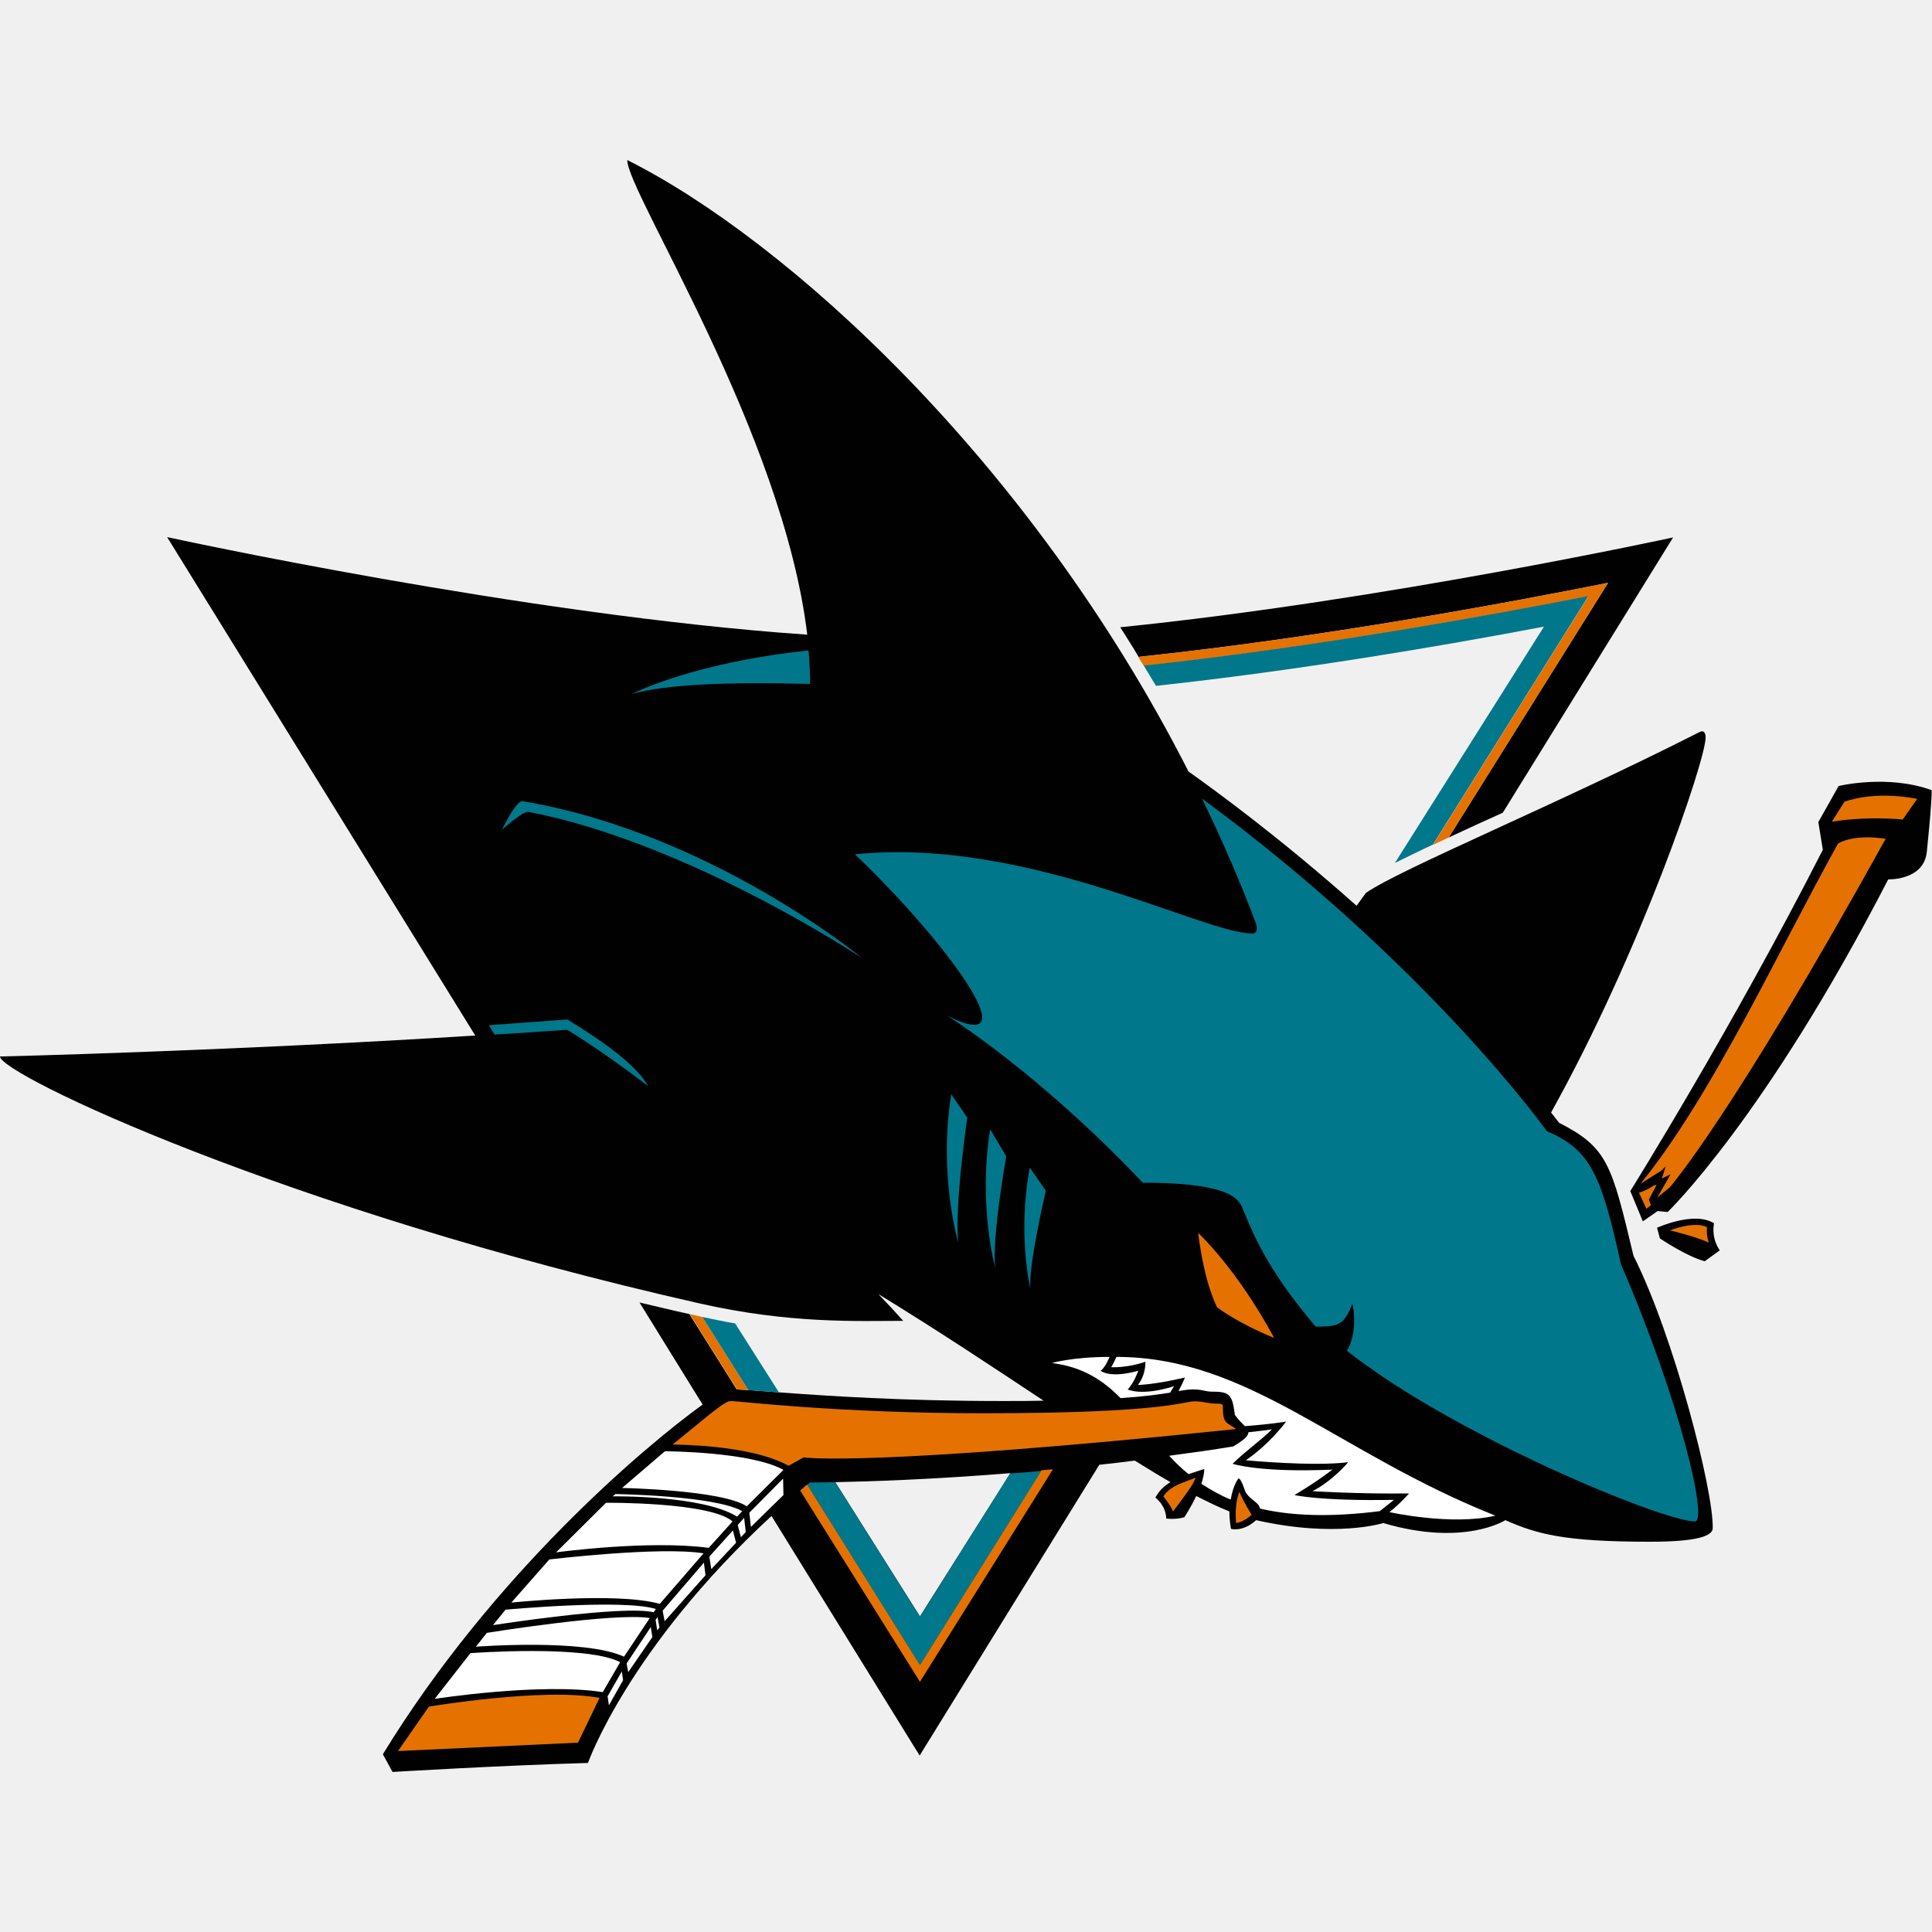
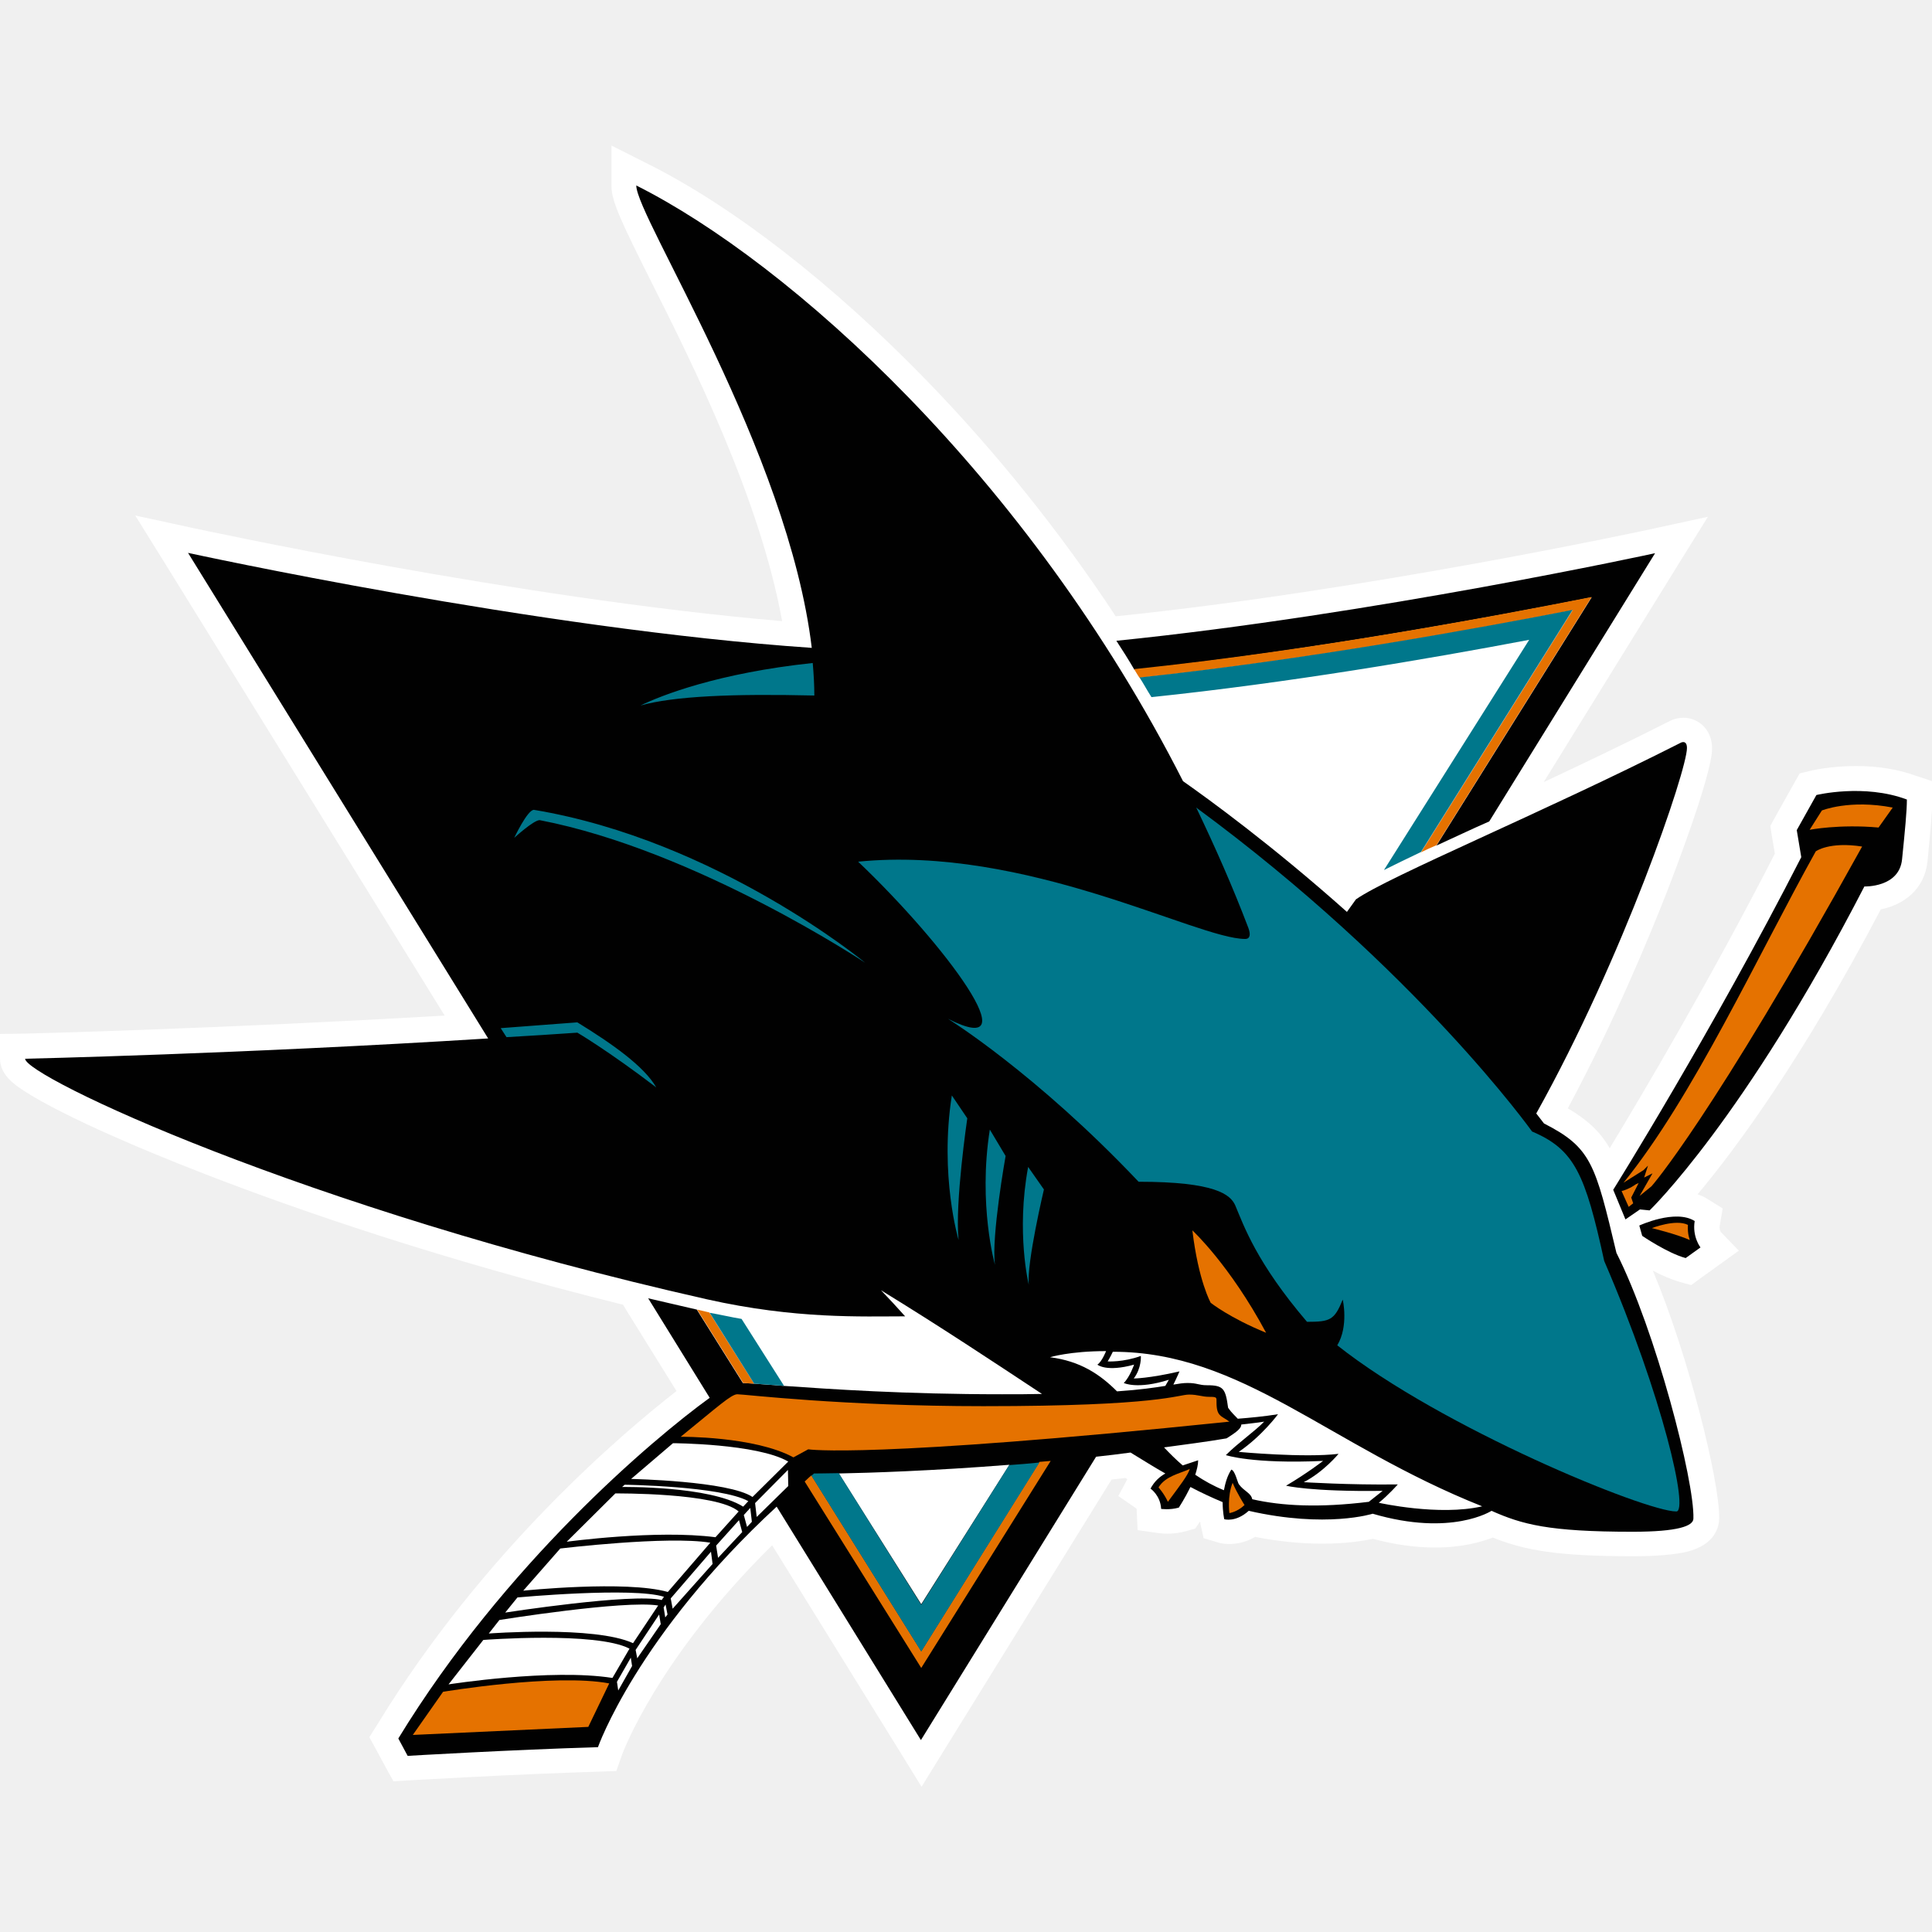
<svg xmlns="http://www.w3.org/2000/svg" version="1.1" id="Layer_1" x="0px" y="0px" viewBox="0 0 600 600" style="enable-background:new 0 0 600 600;" xml:space="preserve">
  <style type="text/css">
- 	.st0{fill:#010101;}
- 	.st1{fill:#E57200;}
- 	.st2{fill:#00778B;}
- 	.st3{fill:#FFFFFF;}
+ 	.st0{fill:#FFFFFF;}
+ 	.st1{fill:#010101;}
+ 	.st2{fill:#E57200;}
+ 	.st3{fill:#00778B;}
</style>
-   <path id="Black" class="st0" d="M499.4,181l-49.5,79.1c5.6-2.6,11.2-5.2,16.8-7.7l52.9-85.5c0,0-89.9,19.6-171.7,27.9  c1.9,3,3.9,6.1,5.7,9.2C409.7,198.1,468.4,187.2,499.4,181 M507.3,390c-6.8-28.4-8-33.6-23.1-41.3l-2.5-3.2  c27.8-49.9,48-109.4,48-116.5c0-1.7-0.8-2.2-1.8-1.7c-44.3,22.5-92.9,42.5-103.7,50l-2.9,4c-23.8-21.2-44.3-36.1-52.2-41.7  C319.7,142.5,243.7,74.2,194.8,49.7c0,10.1,48.4,84.7,55.9,147.4c-87.6-6-198.8-30.3-198.8-30.3l95.7,154.8  C68.9,326.5,0,328.1,0,328.1c0,5.5,87.8,47.4,217.3,76.7c28.3,6.4,49.4,5.4,63.2,5.4c-2.5-2.8-5.1-5.6-7.7-8.3  c18.8,11.5,35.9,22.9,51.3,33.1c-3.9,0.1-8.1,0.1-12.7,0.1c-31.2,0-54.7-1.6-69.6-2.7c-3.7-0.3-6.9-0.5-9.5-0.7  c-1.3-0.1-2.5-0.1-3.5-0.2l-14.7-23.4c-5.9-1.3-11.6-2.7-15.5-3.6l19.6,31.7c-18.3,13.2-65.3,53-99.3,108.6l3,5.5  c0,0,32.9-2,60.7-2.8c0,0,12.5-35.6,57-76.7l46,74.4l55.8-90.3c3.7-0.4,7.3-0.8,11-1.3c3.9,2.4,7.6,4.7,11.1,6.7  c-1.9,1.1-3.5,2.6-4.7,4.8c0,0,3.2,2.2,3.4,6.5c0,0,2.8,0.4,5.6-0.4c0,0,2-3,3.7-6.6c3.7,1.9,7.1,3.5,10.3,4.8  c0,3.1,0.5,5.4,0.5,5.4s3.6,1.1,7.8-2.7c24.7,5.6,39.5,0.9,39.5,0.9c25.1,7.4,37.9-0.9,37.9-0.9c9.8,4.3,18.1,6.7,45,6.7  c14.6,0,19.4-1.8,19.4-4.2C532.2,462.9,519.8,414.8,507.3,390L507.3,390z M285.7,502l-26.3-41.7c10.2-0.2,29.6-0.8,54.4-2.8  L285.7,502z M514.6,381.3l0.9,3.3c0,0,8.1,5.5,13.9,7.1l4.7-3.4c0,0-2.7-3.4-1.8-8.4C526.1,376,514.6,381.3,514.6,381.3 M571,244.1  l-6.3,11.2l1.4,8.6c-28.3,55.6-59.8,106-59.8,106l3.9,9.4l4.6-3.2l3.1,0.3c0,0,30.1-28.8,68.5-103.3c0,0,11.1,0.4,12-8.6  c0.9-9.1,1.5-15.4,1.5-19.1C586.2,240.4,571,244.1,571,244.1L571,244.1z" />
-   <path id="Orange" class="st1" d="M250.7,461c-0.8,0.6-1.4,1.3-2.2,1.9l37.2,59.4l41.3-66c-1.2,0.1-2.4,0.2-3.6,0.3L285.7,517  L250.7,461z M493.3,185.2L445,262.4c1.6-0.8,3.2-1.5,4.9-2.3l49.5-79.1c-31,6.2-89.7,17.1-145.9,23c0.6,0.9,1.1,1.9,1.7,2.8  C408.1,201.1,462.8,191.2,493.3,185.2 M232.4,431.7L218.1,409c-1.3-0.3-2.6-0.6-3.9-0.9l14.7,23.4  C229.9,431.6,231,431.6,232.4,431.7 M364.3,469.4c3.8-5.1,6.4-8.4,7-10.5c-3.4,1.5-7.7,2.3-10,5.8  C361.2,464.8,363,466.5,364.3,469.4 M383.9,473c0,0,2.5-0.3,4.8-2.6c0,0-2.4-3.7-3.8-7.1C383.2,467.6,383.9,473,383.9,473L383.9,473  z M372.1,382.9c2,16.2,5.9,23.1,5.9,23.1s6.1,4.8,17.7,9.5C384,393.8,372.1,382.9,372.1,382.9 M244.9,455.2l4.7-2.6  c0,0,19.2,3.1,134.3-8.8c-2.7-2-4.1-1.6-4.1-6.2c0-1.5,0.2-1.7-2.3-1.7c-2.5,0-3.6-0.7-6.5-0.7c-3.7,0-9.2,3.7-65.6,3.7  c-44.9,0-76.3-3.8-78.4-3.8c-2,0-6.1,3.8-18.1,13.5C208.9,448.7,232.5,448.4,244.9,455.2L244.9,455.2z M186.2,527.3  c-17.3-3.3-53,2.7-53,2.7l-9.6,13.8l55.9-2.6L186.2,527.3z M570.8,262c-18.7,33.6-39,78.1-61.3,105.6l6.4-4l1.4-1.4l-1.2,3.8  l2.7-1.3l-4.1,7.2l3.8-3.1c0,0,19-21.4,67.1-108.3C575.1,258.9,570.8,262,570.8,262 M572.8,249l-3.9,6.2c0,0,9.4-1.8,22-0.7l4.5-6.4  C581.6,245.4,572.8,249,572.8,249L572.8,249z M513.5,368.2c0,0-1.8,1.4-4.5,2.2l2.3,5l1.4-1.1l-0.6-1.8l2.4-4.6L513.5,368.2z   M530.1,381.1c-3.9-2-11.5,1-11.5,1s7.7,1.8,12.1,3.8C530.7,385.9,529.9,384.1,530.1,381.1" />
-   <path id="Teal" class="st2" d="M232.4,431.7c2.6,0.2,5.8,0.4,9.5,0.7L228.3,411c-3.2-0.5-6.6-1.3-10.2-2L232.4,431.7z M259.4,460.3  c-5.1,0.1-7.9,0.1-7.9,0.1c-0.3,0.2-0.5,0.5-0.8,0.7l35,56l37.7-60.3c-3.3,0.3-6.5,0.6-9.7,0.8l-28,44.5L259.4,460.3z M479.5,194.6  L433.2,268c3.5-1.7,7.5-3.7,11.8-5.7l48.3-77.2c-30.5,6-85.2,15.9-138.1,21.6c1.3,2.1,2.5,4.2,3.8,6.3  C402.4,208.3,447,200.8,479.5,194.6L479.5,194.6z M251.6,212.4c0-3.4-0.2-6.9-0.5-10.4c-30.1,3.2-48.1,10.3-54.9,13.5  C206.7,212.6,225.5,211.7,251.6,212.4 M480.4,351.3c0,0-36.6-51.4-107.1-103.3c6,12.4,11.6,25.2,16.6,38.4c0.7,1.9,0.6,3.5-1,3.5  c-15.4,0-69.9-30-123.4-24.6c27.8,26.5,55.4,63.6,28.6,50.1c0,0,28,17.3,60.8,51.9c24.5,0,29.3,4.1,30.8,7.5  c2.8,6.6,6.8,18.3,22.9,37.2c7.4,0,8.7-0.5,11.4-7.1c0,0,2,8.4-1.7,14.6c33.4,26.4,98.2,53,108.1,53c4,0-4.2-36.3-23-79.9  C497.3,364.9,494,357.1,480.4,351.3z M176.1,319.8c0,0,9.6,5.6,25.2,17.5c-3.8-6.7-14-13.9-25.1-20.7l-24.4,1.8l1.8,2.9  C161,320.9,168.5,320.3,176.1,319.8L176.1,319.8z M319.8,362.6c-3.9,20.9,0.2,37.6,0.2,37.6c-0.7-7,4.8-30.4,4.8-30.4L319.8,362.6z   M307.5,350.7c-3.8,24,1.6,43.1,1.6,43.1c-1.2-8.8,3.4-34.7,3.4-34.7L307.5,350.7z M295.4,339.8c-4,25.6,2.2,46.1,2.2,46.1  c-1.2-11.7,2.8-38.8,2.8-38.8L295.4,339.8z M267.8,297.6c0,0-47.1-39-105.6-48.8c-2.1,0-6.3,8.9-6.3,8.9s6.2-5.6,8.1-5.6  C214,261.7,267.8,297.6,267.8,297.6" />
-   <path id="White" class="st3" d="M402,464.3c6.8-4,11.8-7.9,11.8-7.9c-22.5,1-31-1.8-31-1.8c4-4,9.1-7.5,12.2-10.7  c-2.4,0.4-4.9,0.6-7.3,0.9c0,1.1-1.2,2.3-4.7,4.4c-6.6,1.1-13.2,2-19.9,2.9c1.8,2,3.8,3.9,6,5.7c1.5-0.5,3.1-1,4.9-1.6  c0,1.4-0.4,3-0.9,4.6c2.9,1.9,5.9,3.6,9.1,4.9c0.4-2.2,1-4.5,2.4-6.6c1.1,0.3,1.8,3.6,2.4,4.6c1.7,2.4,3.9,2.8,4.3,4.8  c9.4,2.2,21.4,2.8,37.2,0.8l4.4-3.5C409.8,466.2,402,464.3,402,464.3L402,464.3z M364.6,430.5c-10.1,3.2-14.4,1-14.4,1  c2-2,3.3-5.8,3.3-5.8c-8.9,2.5-11.7,0-11.7,0c1.4-0.9,2.8-4.3,2.8-4.3c-11.6,0-17.9,1.9-17.9,1.9c9.6,1.2,15.9,5.4,21.3,10.9  c7.5-0.5,12.2-1.2,15.4-1.7L364.6,430.5z M345.1,424.6c0,0,4.9,0.3,10.6-1.7c0,0,0.3,3.8-2.3,7.2c0,0,4.8,0,14.6-2.3  c0,0-0.8,2-2,4.2c1.8-0.3,3.1-0.5,4.5-0.5c3.2,0,3.5,0.7,6.3,0.7c5.2,0,5.9,1.1,6.7,7.2c1.1,1.6,2.3,2.6,3.1,3.5  c3.9-0.3,8.3-0.7,12.8-1.4c0,0-5,6.9-12.5,12c0,0,20.9,2,31.8,0.6c0,0-4.7,5.7-11.1,9c0,0,14.5,0.9,30,0.7c0,0-3,3.4-6.1,5.8  c0,0,19.2,4.3,32.9,1.1c-49.3-19.6-76.5-49.3-117.7-49.3C346,423.1,345.1,424.6,345.1,424.6 M146.1,513.4L135,527.6  c0,0,32.6-5.1,52.2-2.1l5.4-9.3C182,510.7,146.1,513.4,146.1,513.4L146.1,513.4z M151.2,507.1l-3.4,4.3c0,0,33.7-2.6,46,3.1l8-12  C190.8,500.7,151.2,507.1,151.2,507.1 M157,499.9l-3.9,4.8c0,0,40.3-6.3,49.9-4l0.7-1C193.7,496.5,157,499.9,157,499.9L157,499.9z   M170.6,484.3l-11.8,13.4c0,0,32.7-3.4,46.1,0.4l13.6-15.7C204.8,480.2,170.6,484.3,170.6,484.3 M188.2,466.7l-15.5,15.4  c0,0,28.6-3.9,47.4-1.4l7.4-8.2C220.5,466.4,188.2,466.7,188.2,466.7 M191.1,464l-0.8,0.7c0,0,27.9-0.4,38.6,6.3l1.6-1.7  C221.8,464.4,191.1,464,191.1,464 M206.5,450.7l-13.3,11.4c0,0,31.1,0.6,38.7,5.7l11.4-11.3C233.3,450.8,206.5,450.7,206.5,450.7   M188.7,526.8l0.4,2.8l4.4-7.8l-0.4-2.7L188.7,526.8z M194.6,516.6l0.5,2.7l7.5-10.9l-0.5-3.1L194.6,516.6z M203.6,503.1l0.5,3.2  l0.7-0.9l-0.6-3.2L203.6,503.1z M205.8,500.2l0.6,3.3l12.7-14.3l-0.5-3.9L205.8,500.2z M220.3,483.4l0.6,3.9l7.7-8.2l-1-3.8  L220.3,483.4z M229.1,473.6l1,3.8l1.5-1.6l-0.5-4.4L229.1,473.6z M232.7,469.8l0.5,4.4l10.1-9.9l-0.1-5.1L232.7,469.8z" />
+   <path id="Outline" class="st0" d="M594.9,240.9c-5.5-2-11.7-3-18.5-3c-7.9,0-14,1.4-14.2,1.5l-3.3,0.8l-1.7,3l-6.1,10.9l-1.3,2.4  l0.4,2.7l1,5.9c-19.9,38.9-41.4,75.2-51.3,91.5c-2.9-5.1-6.9-8.8-13-12.4c14.4-26.8,25.5-53.7,31-67.8c1.4-3.6,13.8-35.7,13.8-43.9  c0-6.3-4.6-9.6-8.9-9.6c-1.4,0-2.8,0.3-4.2,1l0,0l0,0c-13,6.6-26.6,13.1-39.2,19l41.3-66.8l9.7-15.6l-18,3.9  c-0.9,0.2-87.8,19-165.9,27c-17.2-26.1-37-50.8-58.5-73c-29.2-30.1-60-54.1-86.8-67.5l-11.3-5.7v12.6c0,4.7,3.1,11.2,12.1,29.2  c13,25.8,34,67.8,40.9,105.9C160.7,185.9,61.1,164.2,60,164l-18-3.9l9.7,15.6l86.4,139.7C67.9,319.5,8.2,321,7.6,321L0,321.1v7.6  c0,4.8,3.9,7.8,7.5,10.1c2.9,1.9,7,4.2,12.2,6.8c7.9,4,22,10.5,43.9,19c28.4,11,72.7,26.4,129.9,40.6l1.2,2l15.4,24.8  c-16.2,12.6-59.9,49.4-93,103.7l-2.4,3.8l2.2,4l2.9,5.4l2.4,4.3l4.9-0.3c0.3,0,32.2-1.9,58.9-2.7l5.4-0.2l1.8-5.1  c0.1-0.3,10.9-29.8,46.6-65l39.8,64.3l6.6,10.7l6.6-10.7l52.4-84.7c1.4-0.2,2.9-0.3,4.3-0.5c0.2,0.1,0.4,0.2,0.6,0.4l-2.8,5.2  l5.5,3.8c0.1,0.1,0.2,0.2,0.2,0.4l0.3,6.4l6.4,0.9c0.3,0,1.3,0.2,2.8,0.2c2.1,0,4.1-0.3,5.9-0.8l2.8-0.8l1.5-2.2  c0.1,0.4,0.1,0.6,0.1,0.7l1,4.5l4.4,1.3c0.6,0.2,1.8,0.5,3.5,0.5c2.1,0,5-0.4,8.1-2.2c7.2,1.4,14.2,2.1,20.9,2.1  c7.4,0,12.8-0.9,15.7-1.5c6.7,1.8,13.2,2.7,19.3,2.7c8.3,0,14.3-1.7,17.9-3.1c10,4,20.1,5.8,43.6,5.8c7.4,0,12.9-0.5,16.7-1.4  c8.9-2.2,10-7.9,10-10.4c0.2-11.3-9.5-50.5-20.6-76.9c2.6,1.4,5.6,2.7,8.3,3.5l3.6,1l3-2.2l4.6-3.3l7.2-5.2l-5.6-5.8  c-0.2-0.3-0.5-1.1-0.3-2.1l0.9-5.2l-4.5-2.8c-1-0.7-2.2-1.2-3.3-1.6c11.5-13.7,32.3-41.6,56.9-88.5c7.1-1.4,13.6-6.2,14.5-14.9  c0.9-9.4,1.5-15.4,1.5-19.4v-5.5L594.9,240.9z" />
+   <path id="Black" class="st1" d="M494.3,185.5l-48.2,77.1c5.5-2.5,10.9-5.1,16.4-7.5l51.5-83.3c0,0-87.6,19.1-167.3,27.2  c1.9,2.9,3.8,5.9,5.6,9C406.9,202.1,464.1,191.5,494.3,185.5 M502,389.1c-6.6-27.7-7.8-32.7-22.5-40.2l-2.4-3.1  c27.1-48.6,46.8-106.6,46.8-113.5c0-1.7-0.8-2.1-1.8-1.7c-43.2,21.9-90.5,41.4-101,48.7l-2.8,3.9c-23.2-20.7-43.2-35.2-50.9-40.6  c-48.1-94.6-122.2-161.1-169.8-185c0,9.8,47.2,82.5,54.5,143.6c-85.3-5.8-193.7-29.5-193.7-29.5l93.2,150.8  c-76.7,4.8-143.8,6.3-143.8,6.3c0,5.4,85.5,46.2,211.7,74.7c27.6,6.2,48.1,5.3,61.6,5.3c-2.4-2.7-5-5.5-7.5-8.1  c18.3,11.2,35,22.3,50,32.2c-3.8,0.1-7.9,0.1-12.4,0.1c-30.4,0-53.3-1.6-67.8-2.6c-3.6-0.3-6.7-0.5-9.3-0.7  c-1.3-0.1-2.4-0.1-3.4-0.2l-14.3-22.8c-5.7-1.3-11.3-2.6-15.1-3.5l19.1,30.9c-17.8,12.9-63.6,51.6-96.7,105.8l2.9,5.4  c0,0,32.1-1.9,59.1-2.7c0,0,12.2-34.7,55.5-74.7l44.8,72.5l54.4-88c3.6-0.4,7.1-0.8,10.7-1.3c3.8,2.3,7.4,4.6,10.8,6.5  c-1.9,1.1-3.4,2.5-4.6,4.7c0,0,3.1,2.1,3.3,6.3c0,0,2.7,0.4,5.5-0.4c0,0,1.9-2.9,3.6-6.4c3.6,1.9,6.9,3.4,10,4.7  c0,3,0.5,5.3,0.5,5.3s3.5,1.1,7.6-2.6c24.1,5.5,38.5,0.9,38.5,0.9c24.5,7.2,36.9-0.9,36.9-0.9c9.5,4.2,17.6,6.5,43.8,6.5  c14.2,0,18.9-1.8,18.9-4.1C526.3,460.1,514.2,413.2,502,389.1L502,389.1z M286.1,498.2l-25.6-40.6c9.9-0.2,28.8-0.8,53-2.7  L286.1,498.2z M509.1,380.6l0.9,3.2c0,0,7.9,5.4,13.5,6.9l4.6-3.3c0,0-2.6-3.3-1.8-8.2C520.3,375.4,509.1,380.6,509.1,380.6   M564.1,246.9l-6.1,10.9l1.4,8.4C531.7,320.4,501,369.5,501,369.5l3.8,9.2l4.5-3.1l3,0.3c0,0,29.3-28.1,66.7-100.6  c0,0,10.8,0.4,11.7-8.4c0.9-8.9,1.5-15,1.5-18.6C578.9,243.3,564.1,246.9,564.1,246.9L564.1,246.9z" />
+   <path id="Orange" class="st2" d="M252,458.2c-0.8,0.6-1.4,1.3-2.1,1.9l36.2,57.9l40.2-64.3c-1.2,0.1-2.3,0.2-3.5,0.3l-36.7,58.8  L252,458.2z M488.4,189.5l-47.1,75.2c1.6-0.8,3.1-1.5,4.8-2.2l48.2-77.1c-30.2,6-87.4,16.7-142.1,22.4c0.6,0.9,1.1,1.9,1.7,2.7  C405.4,205,458.6,195.4,488.4,189.5 M234.2,429.7l-13.9-22.1c-1.3-0.3-2.5-0.6-3.8-0.9l14.3,22.8  C231.8,429.6,232.8,429.6,234.2,429.7 M362.7,466.4c3.7-5,6.2-8.2,6.8-10.2c-3.3,1.5-7.5,2.2-9.7,5.7  C359.7,461.9,361.4,463.6,362.7,466.4 M381.8,469.9c0,0,2.4-0.3,4.7-2.5c0,0-2.3-3.6-3.7-6.9C381.1,464.7,381.8,469.9,381.8,469.9  L381.8,469.9z M370.3,382.1c1.9,15.8,5.7,22.5,5.7,22.5s5.9,4.7,17.2,9.3C381.9,392.8,370.3,382.1,370.3,382.1 M246.4,452.6l4.6-2.5  c0,0,18.7,3,130.8-8.6c-2.6-1.9-4-1.6-4-6c0-1.5,0.2-1.7-2.2-1.7s-3.5-0.7-6.3-0.7c-3.6,0-9,3.6-63.9,3.6c-43.7,0-74.3-3.7-76.4-3.7  c-1.9,0-5.9,3.7-17.6,13.2C211.3,446.2,234.3,446,246.4,452.6L246.4,452.6z M189.2,522.8c-16.9-3.2-51.6,2.6-51.6,2.6l-9.4,13.4  l54.5-2.5L189.2,522.8z M563.9,264.4c-18.2,32.7-38,76.1-59.7,102.9l6.2-3.9l1.4-1.4l-1.2,3.7l2.6-1.3l-4,7l3.7-3  c0,0,18.5-20.8,65.4-105.5C568,261.3,563.9,264.4,563.9,264.4 M565.8,251.7l-3.8,6c0,0,9.2-1.8,21.4-0.7l4.4-6.2  C574.4,248.2,565.8,251.7,565.8,251.7L565.8,251.7z M508,367.8c0,0-1.8,1.4-4.4,2.1l2.2,4.9l1.4-1.1l-0.6-1.8l2.3-4.5L508,367.8z   M524.2,380.4c-3.8-1.9-11.2,1-11.2,1s7.5,1.8,11.8,3.7C524.8,385.1,524,383.3,524.2,380.4" />
+   <path id="Teal" class="st3" d="M234.2,429.7c2.5,0.2,5.7,0.4,9.3,0.7l-13.2-20.8c-3.1-0.5-6.4-1.3-9.9-1.9L234.2,429.7z   M260.5,457.5c-5,0.1-7.7,0.1-7.7,0.1c-0.3,0.2-0.5,0.5-0.8,0.7l34.1,54.6l36.7-58.7c-3.2,0.3-6.3,0.6-9.4,0.8l-27.3,43.4  L260.5,457.5z M474.9,198.7l-45.1,71.5c3.4-1.7,7.3-3.6,11.5-5.6l47.1-75.2c-29.7,5.8-83,15.5-134.5,21c1.3,2,2.4,4.1,3.7,6.1  C399.8,212.1,443.3,204.7,474.9,198.7L474.9,198.7z M252.9,216c0-3.3-0.2-6.7-0.5-10.1c-29.3,3.1-46.9,10-53.5,13.2  C209.2,216.2,227.5,215.4,252.9,216 M475.8,351.4c0,0-35.7-50.1-104.3-100.6c5.8,12.1,11.3,24.5,16.2,37.4c0.7,1.9,0.6,3.4-1,3.4  c-15,0-68.1-29.2-120.2-24c27.1,25.8,54,62,27.9,48.8c0,0,27.3,16.9,59.2,50.6c23.9,0,28.5,4,30,7.3c2.7,6.4,6.6,17.8,22.3,36.2  c7.2,0,8.5-0.5,11.1-6.9c0,0,1.9,8.2-1.7,14.2c32.5,25.7,95.7,51.6,105.3,51.6c3.9,0-4.1-35.4-22.4-77.8  C492.3,364.6,489,357,475.8,351.4z M179.3,320.7c0,0,9.4,5.5,24.5,17c-3.7-6.5-13.6-13.5-24.5-20.2l-23.8,1.8l1.8,2.8  C164.6,321.7,171.9,321.2,179.3,320.7L179.3,320.7z M319.3,362.4c-3.8,20.4,0.2,36.6,0.2,36.6c-0.7-6.8,4.7-29.6,4.7-29.6  L319.3,362.4z M307.4,350.8c-3.7,23.4,1.6,42,1.6,42c-1.2-8.6,3.3-33.8,3.3-33.8L307.4,350.8z M295.6,340.2  c-3.9,24.9,2.1,44.9,2.1,44.9c-1.2-11.4,2.7-37.8,2.7-37.8L295.6,340.2z M268.7,299c0,0-45.9-38-102.9-47.5c-2,0-6.1,8.7-6.1,8.7  s6-5.5,7.9-5.5C216.3,264.1,268.7,299,268.7,299" />
+   <path id="White" class="st0" d="M399.4,461.4c6.6-3.9,11.5-7.7,11.5-7.7c-21.9,1-30.2-1.8-30.2-1.8c3.9-3.9,8.9-7.3,11.9-10.4  c-2.3,0.4-4.8,0.6-7.1,0.9c0,1.1-1.2,2.2-4.6,4.3c-6.4,1.1-12.9,1.9-19.4,2.8c1.8,1.9,3.7,3.8,5.8,5.6c1.5-0.5,3-1,4.8-1.6  c0,1.4-0.4,2.9-0.9,4.5c2.8,1.9,5.7,3.5,8.9,4.8c0.4-2.1,1-4.4,2.3-6.4c1.1,0.3,1.8,3.5,2.3,4.5c1.7,2.3,3.8,2.7,4.2,4.7  c9.2,2.1,20.8,2.7,36.2,0.8l4.3-3.4C407,463.3,399.4,461.4,399.4,461.4L399.4,461.4z M363,428.5c-9.8,3.1-14,1-14,1  c1.9-1.9,3.2-5.7,3.2-5.7c-8.7,2.4-11.4,0-11.4,0c1.4-0.9,2.7-4.2,2.7-4.2c-11.3,0-17.4,1.9-17.4,1.9c9.4,1.2,15.5,5.3,20.8,10.6  c7.3-0.5,11.9-1.2,15-1.7L363,428.5z M344,422.8c0,0,4.8,0.3,10.3-1.7c0,0,0.3,3.7-2.2,7c0,0,4.7,0,14.2-2.2c0,0-0.8,1.9-1.9,4.1  c1.8-0.3,3-0.5,4.4-0.5c3.1,0,3.4,0.7,6.1,0.7c5.1,0,5.7,1.1,6.5,7c1.1,1.6,2.2,2.5,3,3.4c3.8-0.3,8.1-0.7,12.5-1.4  c0,0-4.9,6.7-12.2,11.7c0,0,20.4,1.9,31,0.6c0,0-4.6,5.6-10.8,8.8c0,0,14.1,0.9,29.2,0.7c0,0-2.9,3.3-5.9,5.7c0,0,18.7,4.2,32.1,1.1  c-48-19.1-74.5-48-114.7-48C344.9,421.3,344,422.8,344,422.8 M150.1,509.3l-10.8,13.8c0,0,31.8-5,50.9-2l5.3-9.1  C185.1,506.6,150.1,509.3,150.1,509.3L150.1,509.3z M155.1,503.1l-3.3,4.2c0,0,32.8-2.5,44.8,3l7.8-11.7  C193.7,496.9,155.1,503.1,155.1,503.1 M160.7,496.1l-3.8,4.7c0,0,39.3-6.1,48.6-3.9l0.7-1C196.5,492.8,160.7,496.1,160.7,496.1  L160.7,496.1z M174,480.9L162.5,494c0,0,31.9-3.3,44.9,0.4l13.2-15.3C207.3,476.9,174,480.9,174,480.9 M191.1,463.8l-15.1,15  c0,0,27.9-3.8,46.2-1.4l7.2-8C222.6,463.5,191.1,463.8,191.1,463.8 M194,461.1l-0.8,0.7c0,0,27.2-0.4,37.6,6.1l1.6-1.7  C223.9,461.5,194,461.1,194,461.1 M209,448.2l-13,11.1c0,0,30.3,0.6,37.7,5.6l11.1-11C235.1,448.3,209,448.2,209,448.2 M191.6,522.3  l0.4,2.7l4.3-7.6l-0.4-2.6L191.6,522.3z M197.4,512.4l0.5,2.6l7.3-10.6l-0.5-3L197.4,512.4z M206.1,499.2l0.5,3.1l0.7-0.9l-0.6-3.1  L206.1,499.2z M208.3,496.4l0.6,3.2l12.4-13.9l-0.5-3.8L208.3,496.4z M222.4,480l0.6,3.8l7.5-8l-1-3.7L222.4,480z M231,470.5l1,3.7  l1.5-1.6l-0.5-4.3L231,470.5z M234.5,466.8l0.5,4.3l9.8-9.6l-0.1-5L234.5,466.8z" />
</svg>
